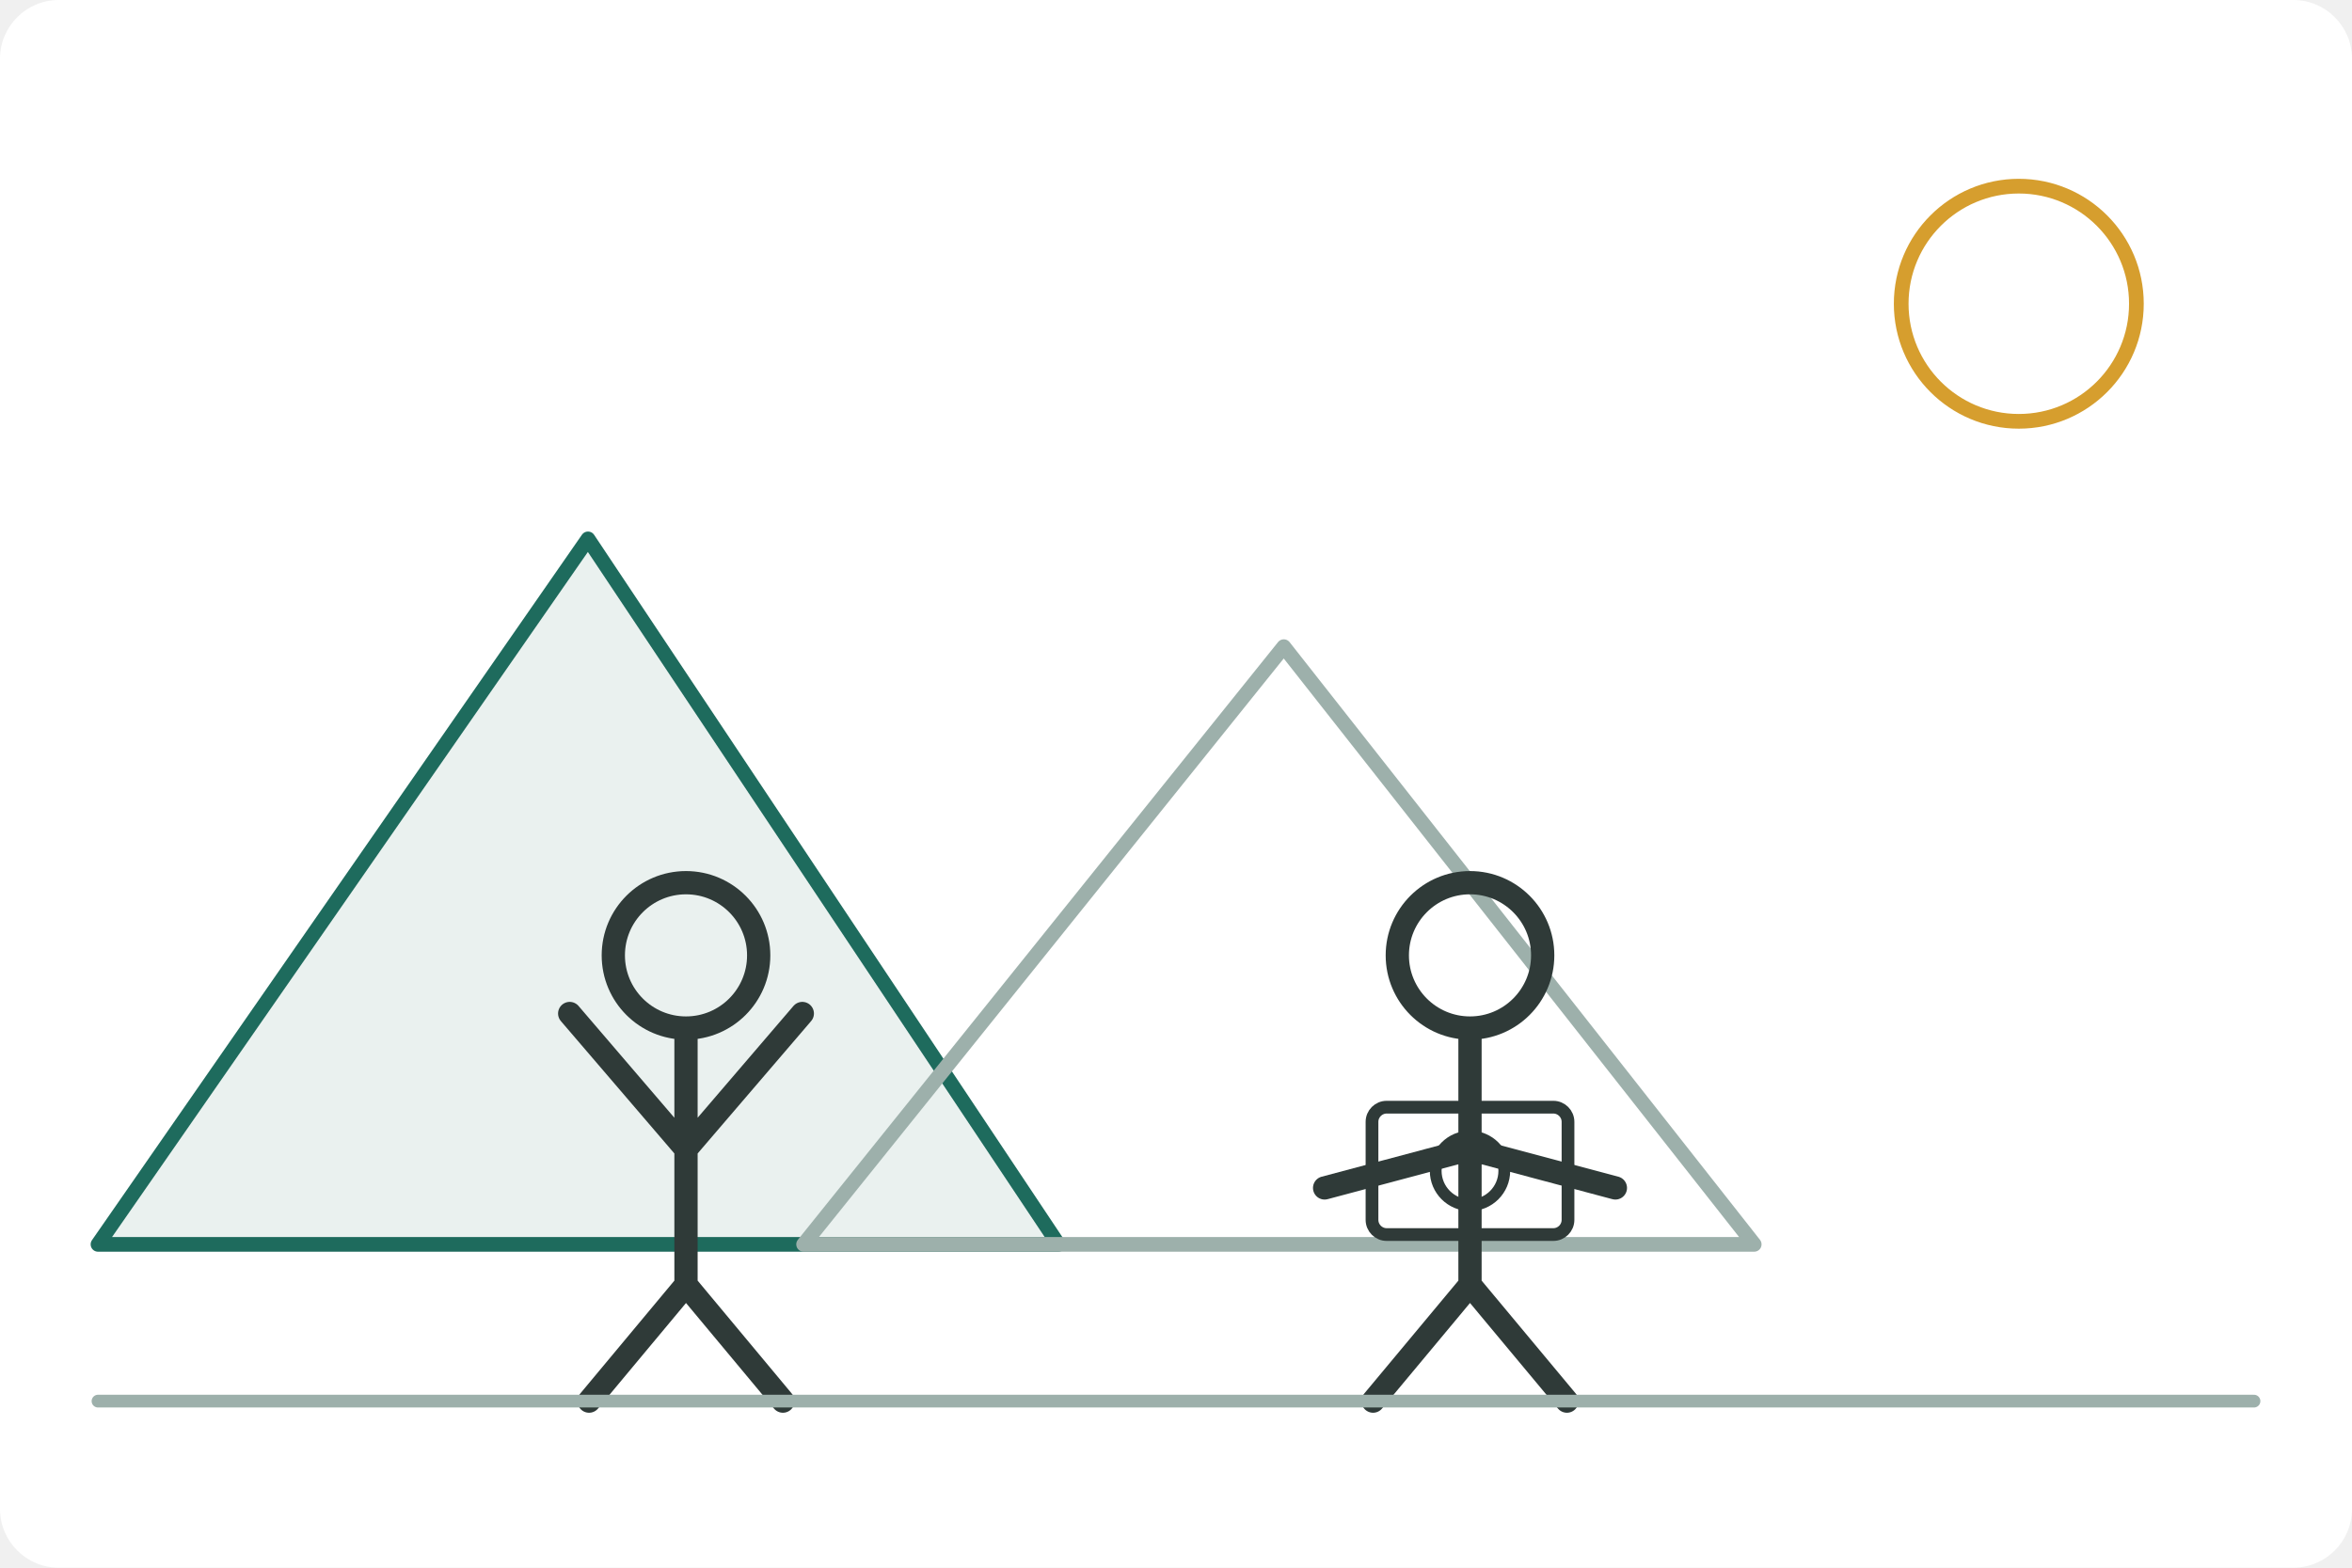
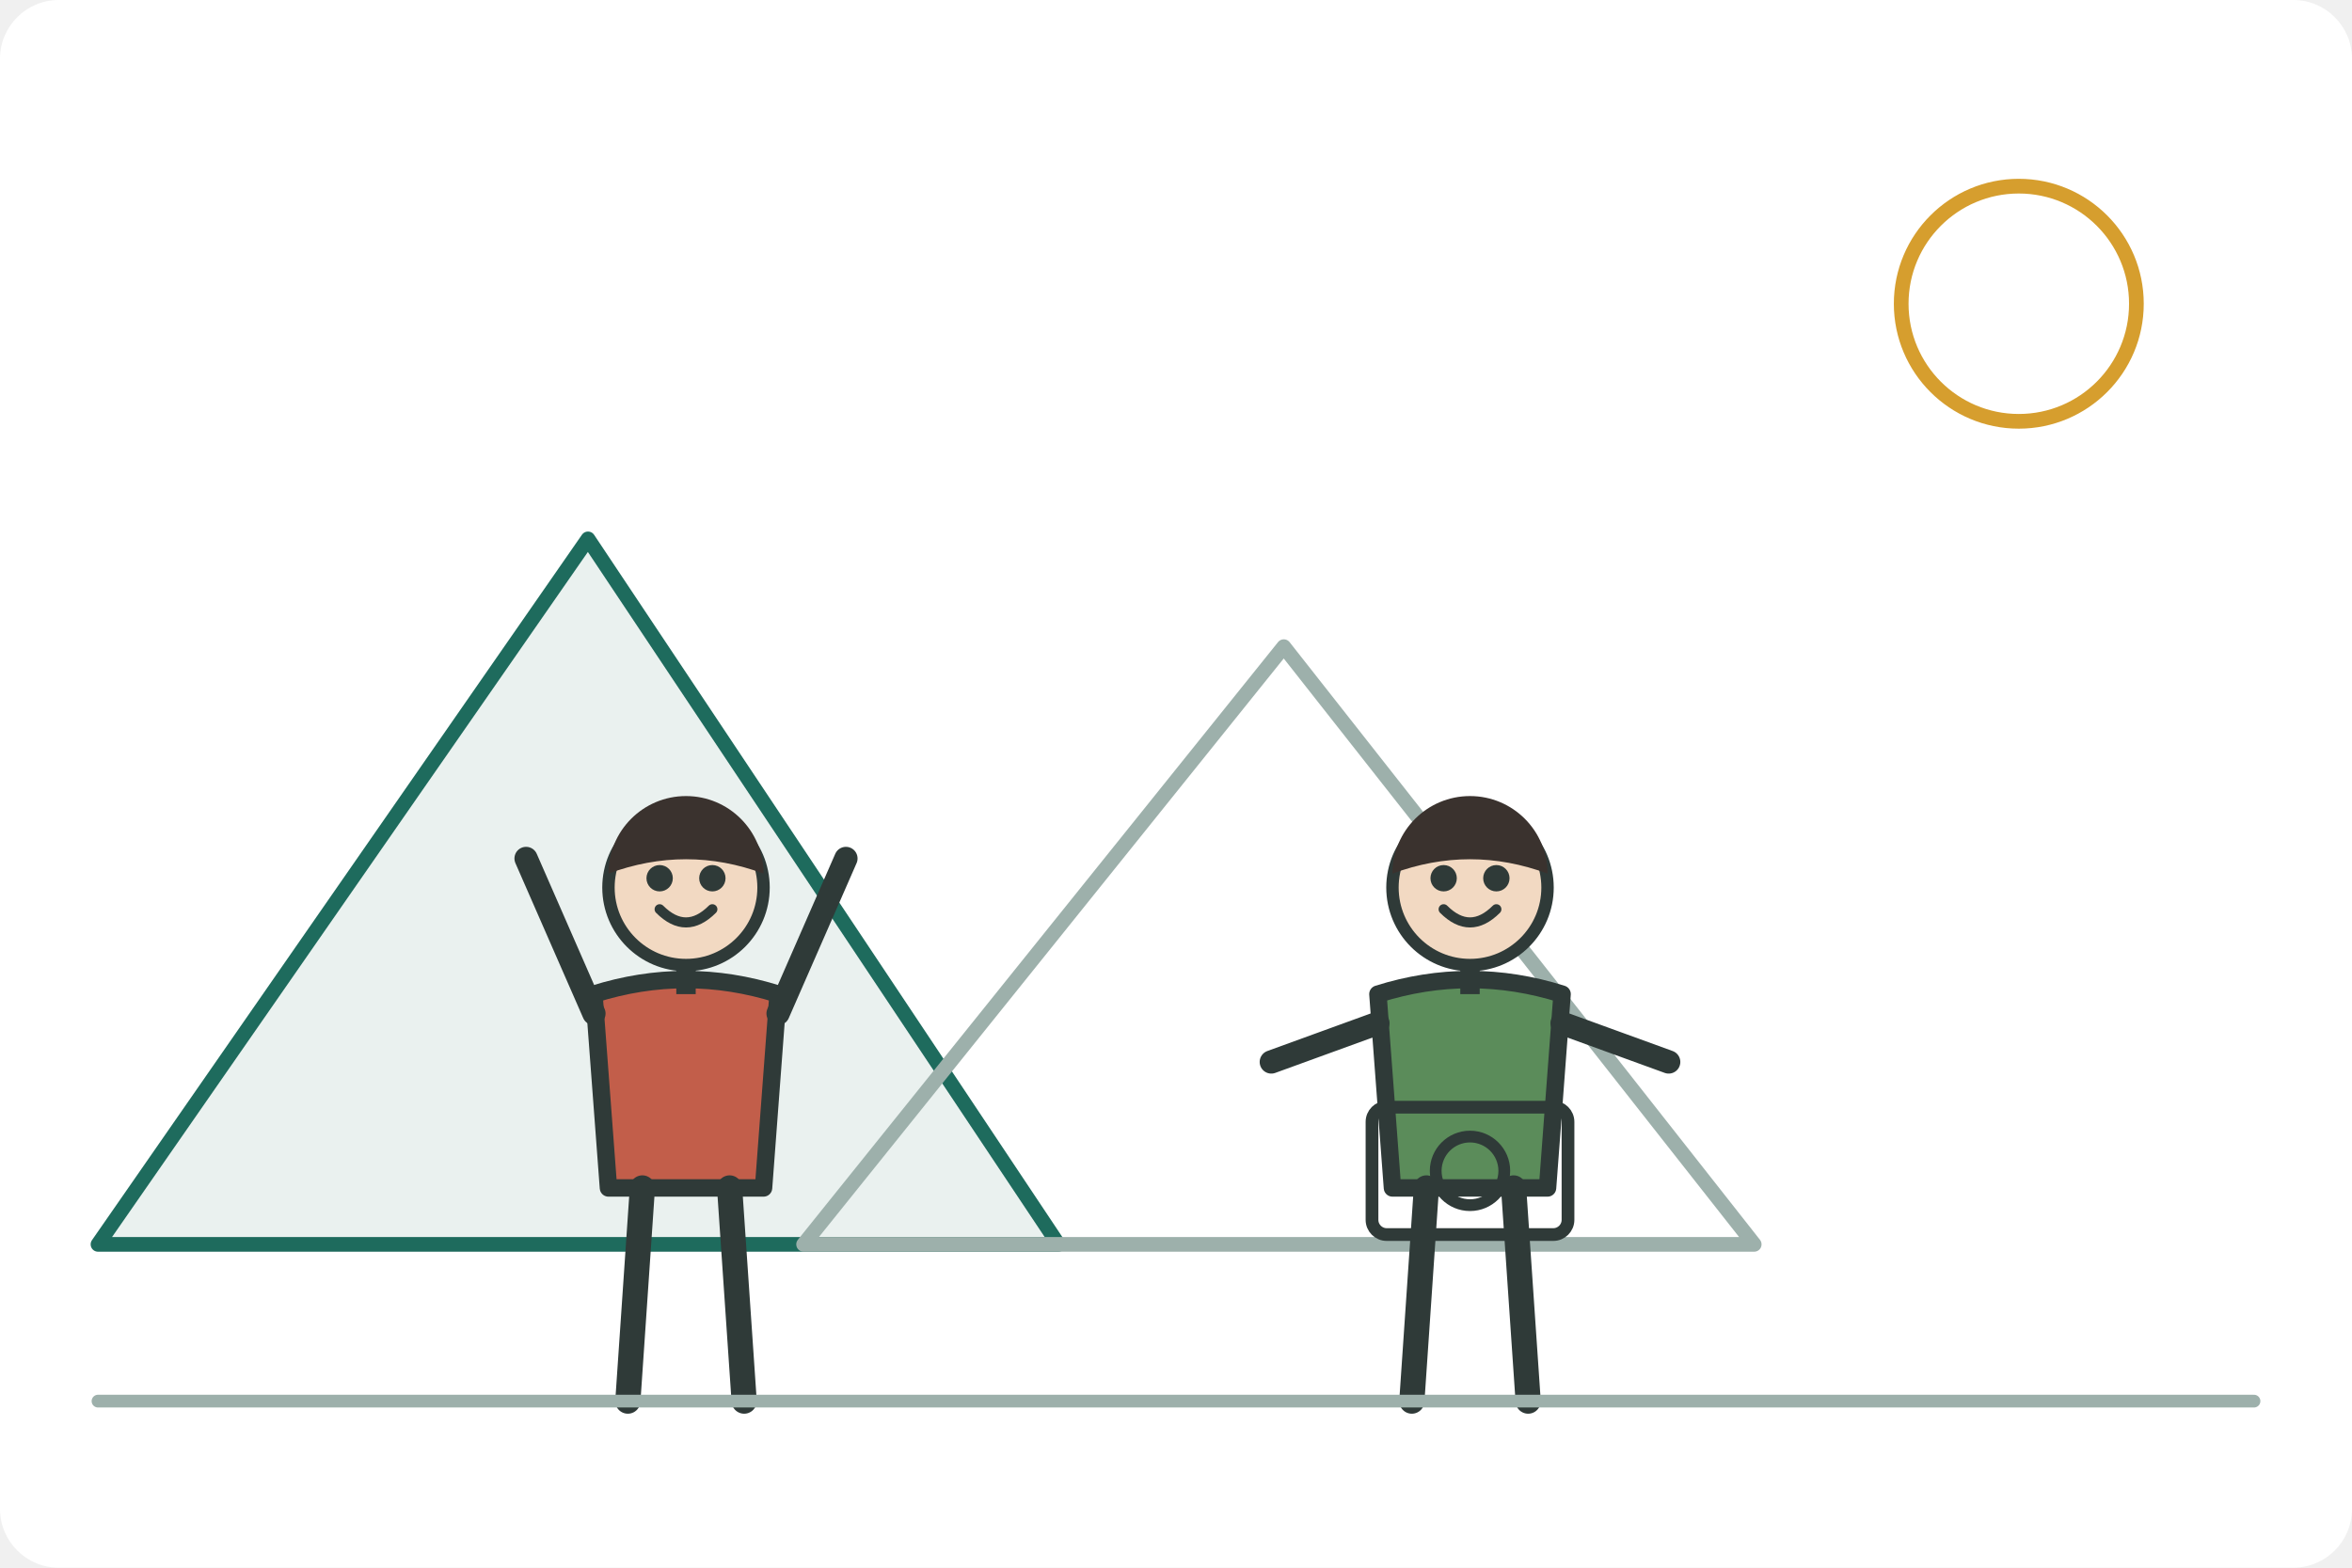
<svg xmlns="http://www.w3.org/2000/svg" viewBox="0 0 480 320" width="480" height="320" role="img" aria-label="เที่ยวกับเพื่อนแล้วถ่ายรูป">
  <rect width="480" height="320" rx="12" fill="#FFFFFF" />
  <path d="M20,254 L120,110 L216,254 Z" fill="#EAF1EF" stroke="#1E6B5D" stroke-width="3" stroke-linejoin="round" />
  <path d="M164,254 L262,132 L358,254 Z" fill="none" stroke="#9DB0AB" stroke-width="3" stroke-linejoin="round" />
  <circle cx="412" cy="62" r="24" fill="none" stroke="#D69E2E" stroke-width="3" />
-   <circle cx="140" cy="195.012" r="14.835" fill="none" stroke="#2F3A38" stroke-width="4.747" />
-   <path d="M140,210.836 L140,262.264 M120.22,286 L140,262.264 L159.78,286 M116.264,206.88 L140,234.572 L163.736,206.88" fill="none" stroke="#2F3A38" stroke-width="4.747" stroke-linecap="round" stroke-linejoin="round" />
-   <circle cx="300" cy="195.012" r="14.835" fill="none" stroke="#2F3A38" stroke-width="4.747" />
-   <path d="M300,210.836 L300,262.264 M280.22,286 L300,262.264 L319.78,286 M270.33,242.484 L300,234.572 L329.67,242.484" fill="none" stroke="#2F3A38" stroke-width="4.747" stroke-linecap="round" stroke-linejoin="round" />
+   <path d="M121.209,202.924 Q140,196.99 158.791,202.924 L155.824,242.484 L124.176,242.484 Z" fill="#C25E4A" stroke="#2F3A38" stroke-width="3.56" stroke-linejoin="round" />
+   <path d="M131.099,242.484 L128.132,286 M148.901,242.484 L151.868,286" fill="none" stroke="#2F3A38" stroke-width="5.14" stroke-linecap="round" />
+   <path d="M121.209,206.88 L107.363,175.232 M158.791,206.88 L172.637,175.232" fill="none" stroke="#2F3A38" stroke-width="4.75" stroke-linecap="round" />
+   <path d="M140,196.99 L140,202.924" stroke="#2F3A38" stroke-width="3.96" />
+   <circle cx="140" cy="181.166" r="15.824" fill="#F2D9C2" stroke="#2F3A38" stroke-width="2.53" />
+   <path d="M124.176,178.318 A15.824,15.824 0 0 1 155.824,178.318 Q140,172.463 124.176,178.318 Z" fill="#3A322E" />
+   <circle cx="134.62" cy="179.267" r="2.69" fill="#2F3A38" />
+   <circle cx="145.38" cy="179.267" r="2.69" fill="#2F3A38" />
+   <path d="M134.62,185.597 Q140,190.977 145.38,185.597" fill="none" stroke="#2F3A38" stroke-width="2.06" stroke-linecap="round" />
+   <path d="M281.209,202.924 Q300,196.99 318.791,202.924 L315.824,242.484 L284.176,242.484 Z" fill="#5B8C5A" stroke="#2F3A38" stroke-width="3.56" stroke-linejoin="round" />
+   <path d="M291.099,242.484 L288.132,286 M308.901,242.484 L311.868,286" fill="none" stroke="#2F3A38" stroke-width="5.14" stroke-linecap="round" />
+   <path d="M281.209,208.858 L259.451,216.77 M318.791,208.858 L340.549,216.77" fill="none" stroke="#2F3A38" stroke-width="4.75" stroke-linecap="round" />
+   <path d="M300,196.99 L300,202.924" stroke="#2F3A38" stroke-width="3.96" />
+   <circle cx="300" cy="181.166" r="15.824" fill="#F2D9C2" stroke="#2F3A38" stroke-width="2.53" />
+   <path d="M284.176,178.318 A15.824,15.824 0 0 1 315.824,178.318 Q300,172.463 284.176,178.318 Z" fill="#3A322E" />
+   <circle cx="294.62" cy="179.267" r="2.69" fill="#2F3A38" />
+   <circle cx="305.38" cy="179.267" r="2.69" fill="#2F3A38" />
+   <path d="M294.62,185.597 Q300,190.977 305.38,185.597" fill="none" stroke="#2F3A38" stroke-width="2.06" stroke-linecap="round" />
  <rect x="280" y="226" width="40" height="26" rx="3" fill="none" stroke="#2F3A38" stroke-width="2.6" />
  <circle cx="300" cy="239" r="7" fill="none" stroke="#2F3A38" stroke-width="2.4" />
  <path d="M20,286 L460,286" stroke="#9DB0AB" stroke-width="2.6" stroke-linecap="round" />
</svg>
